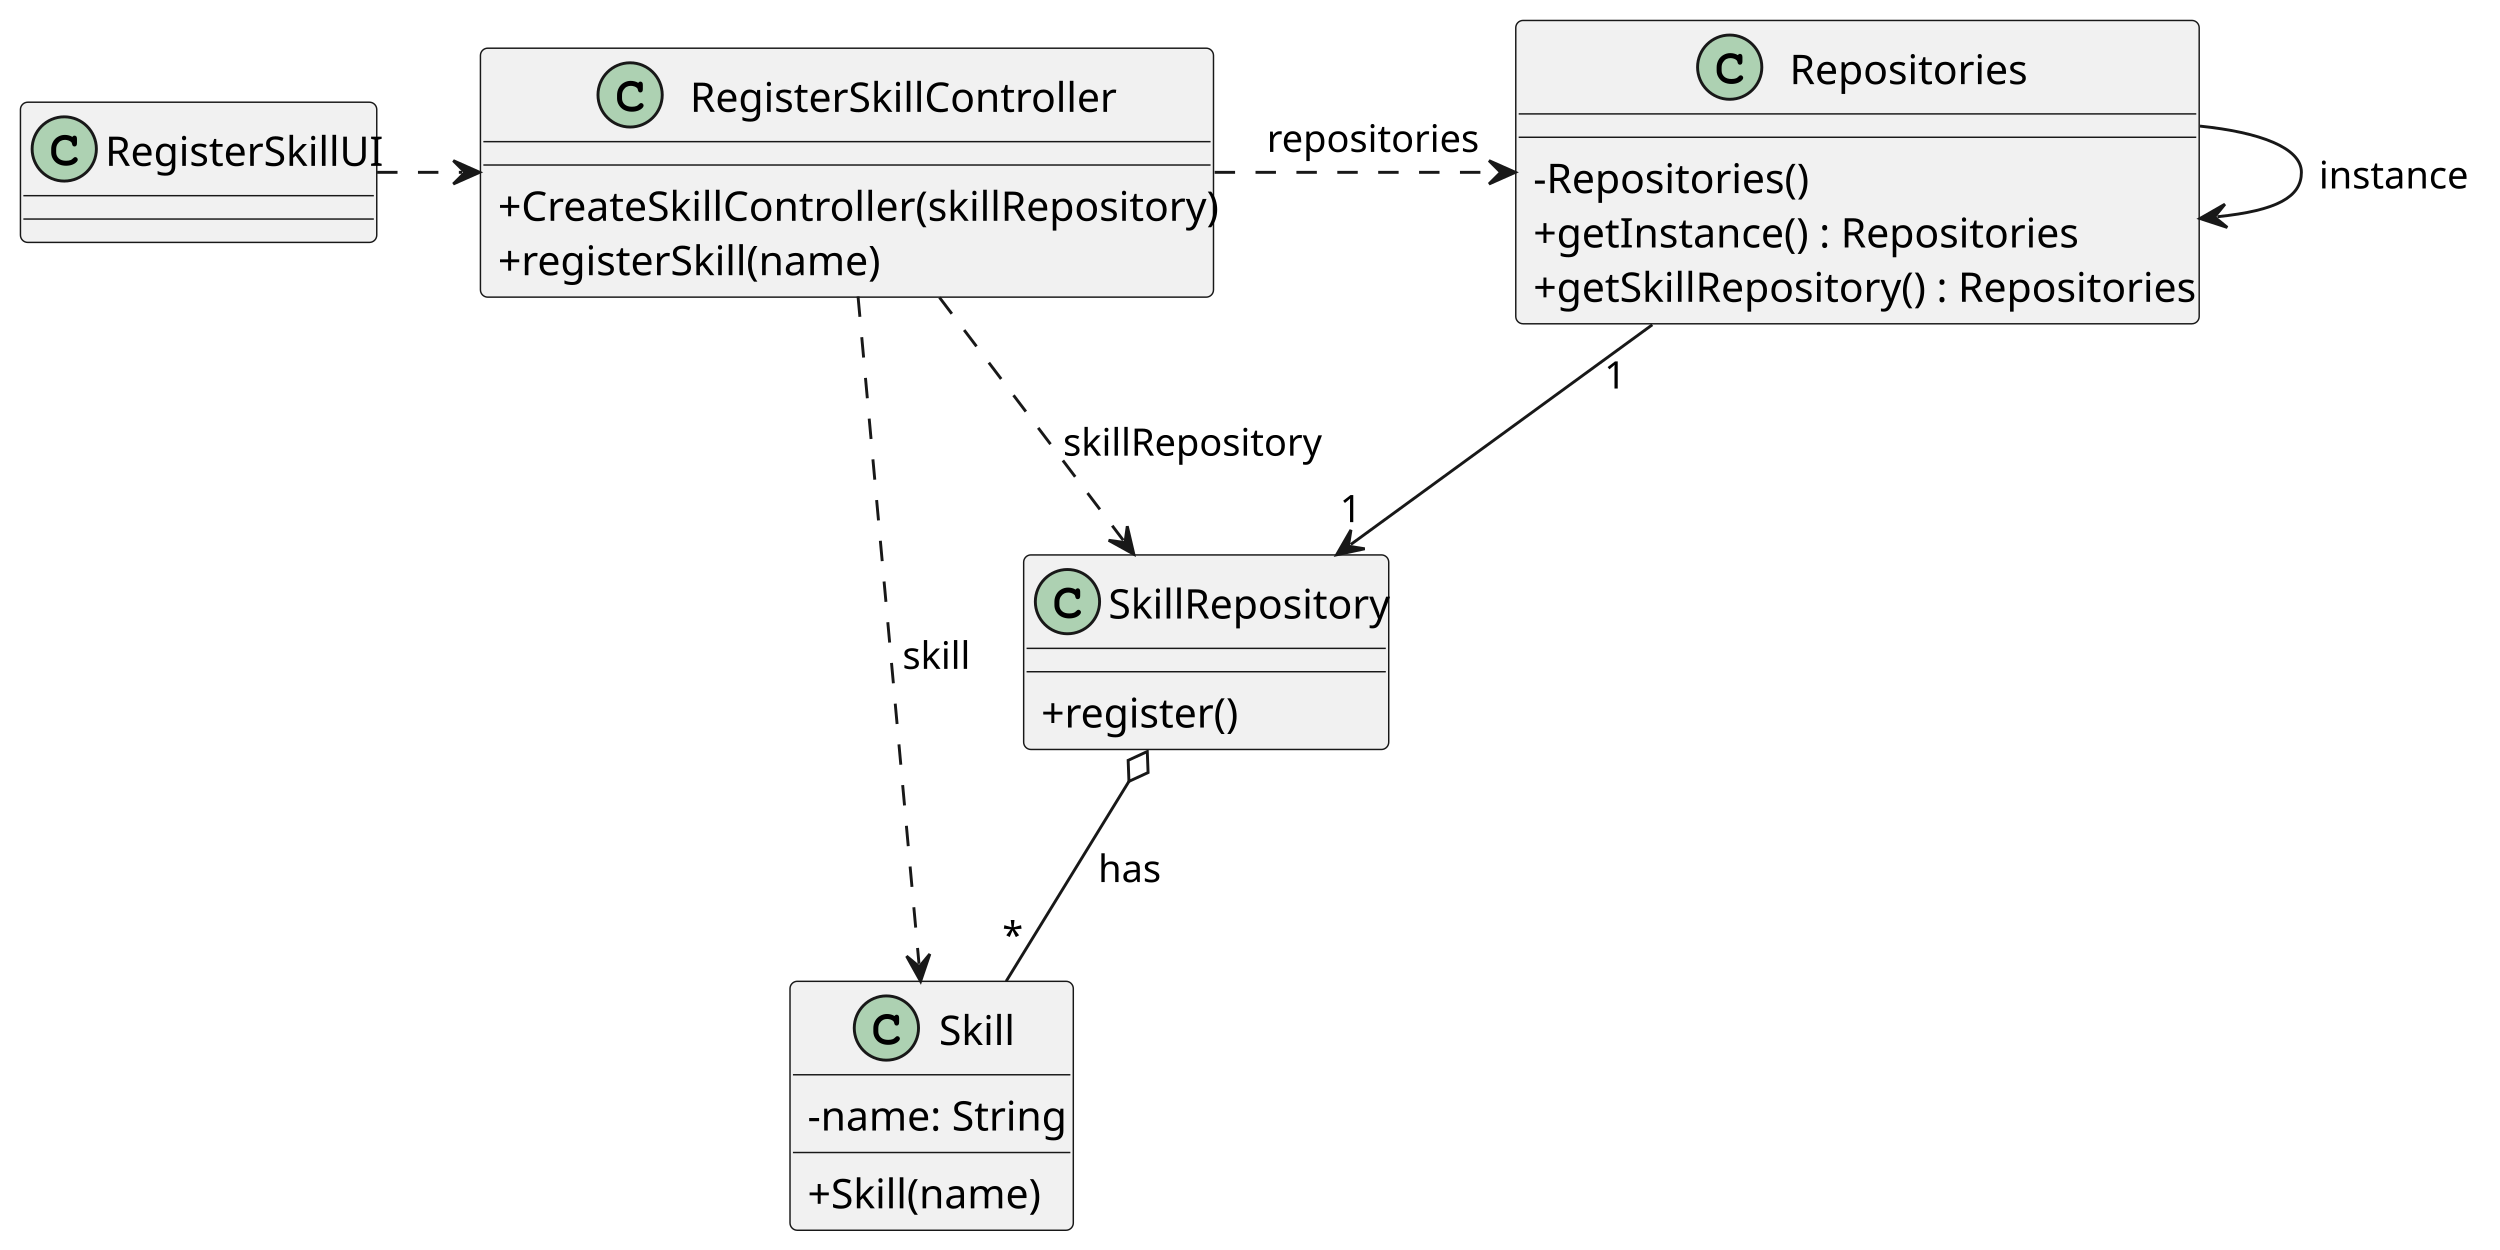
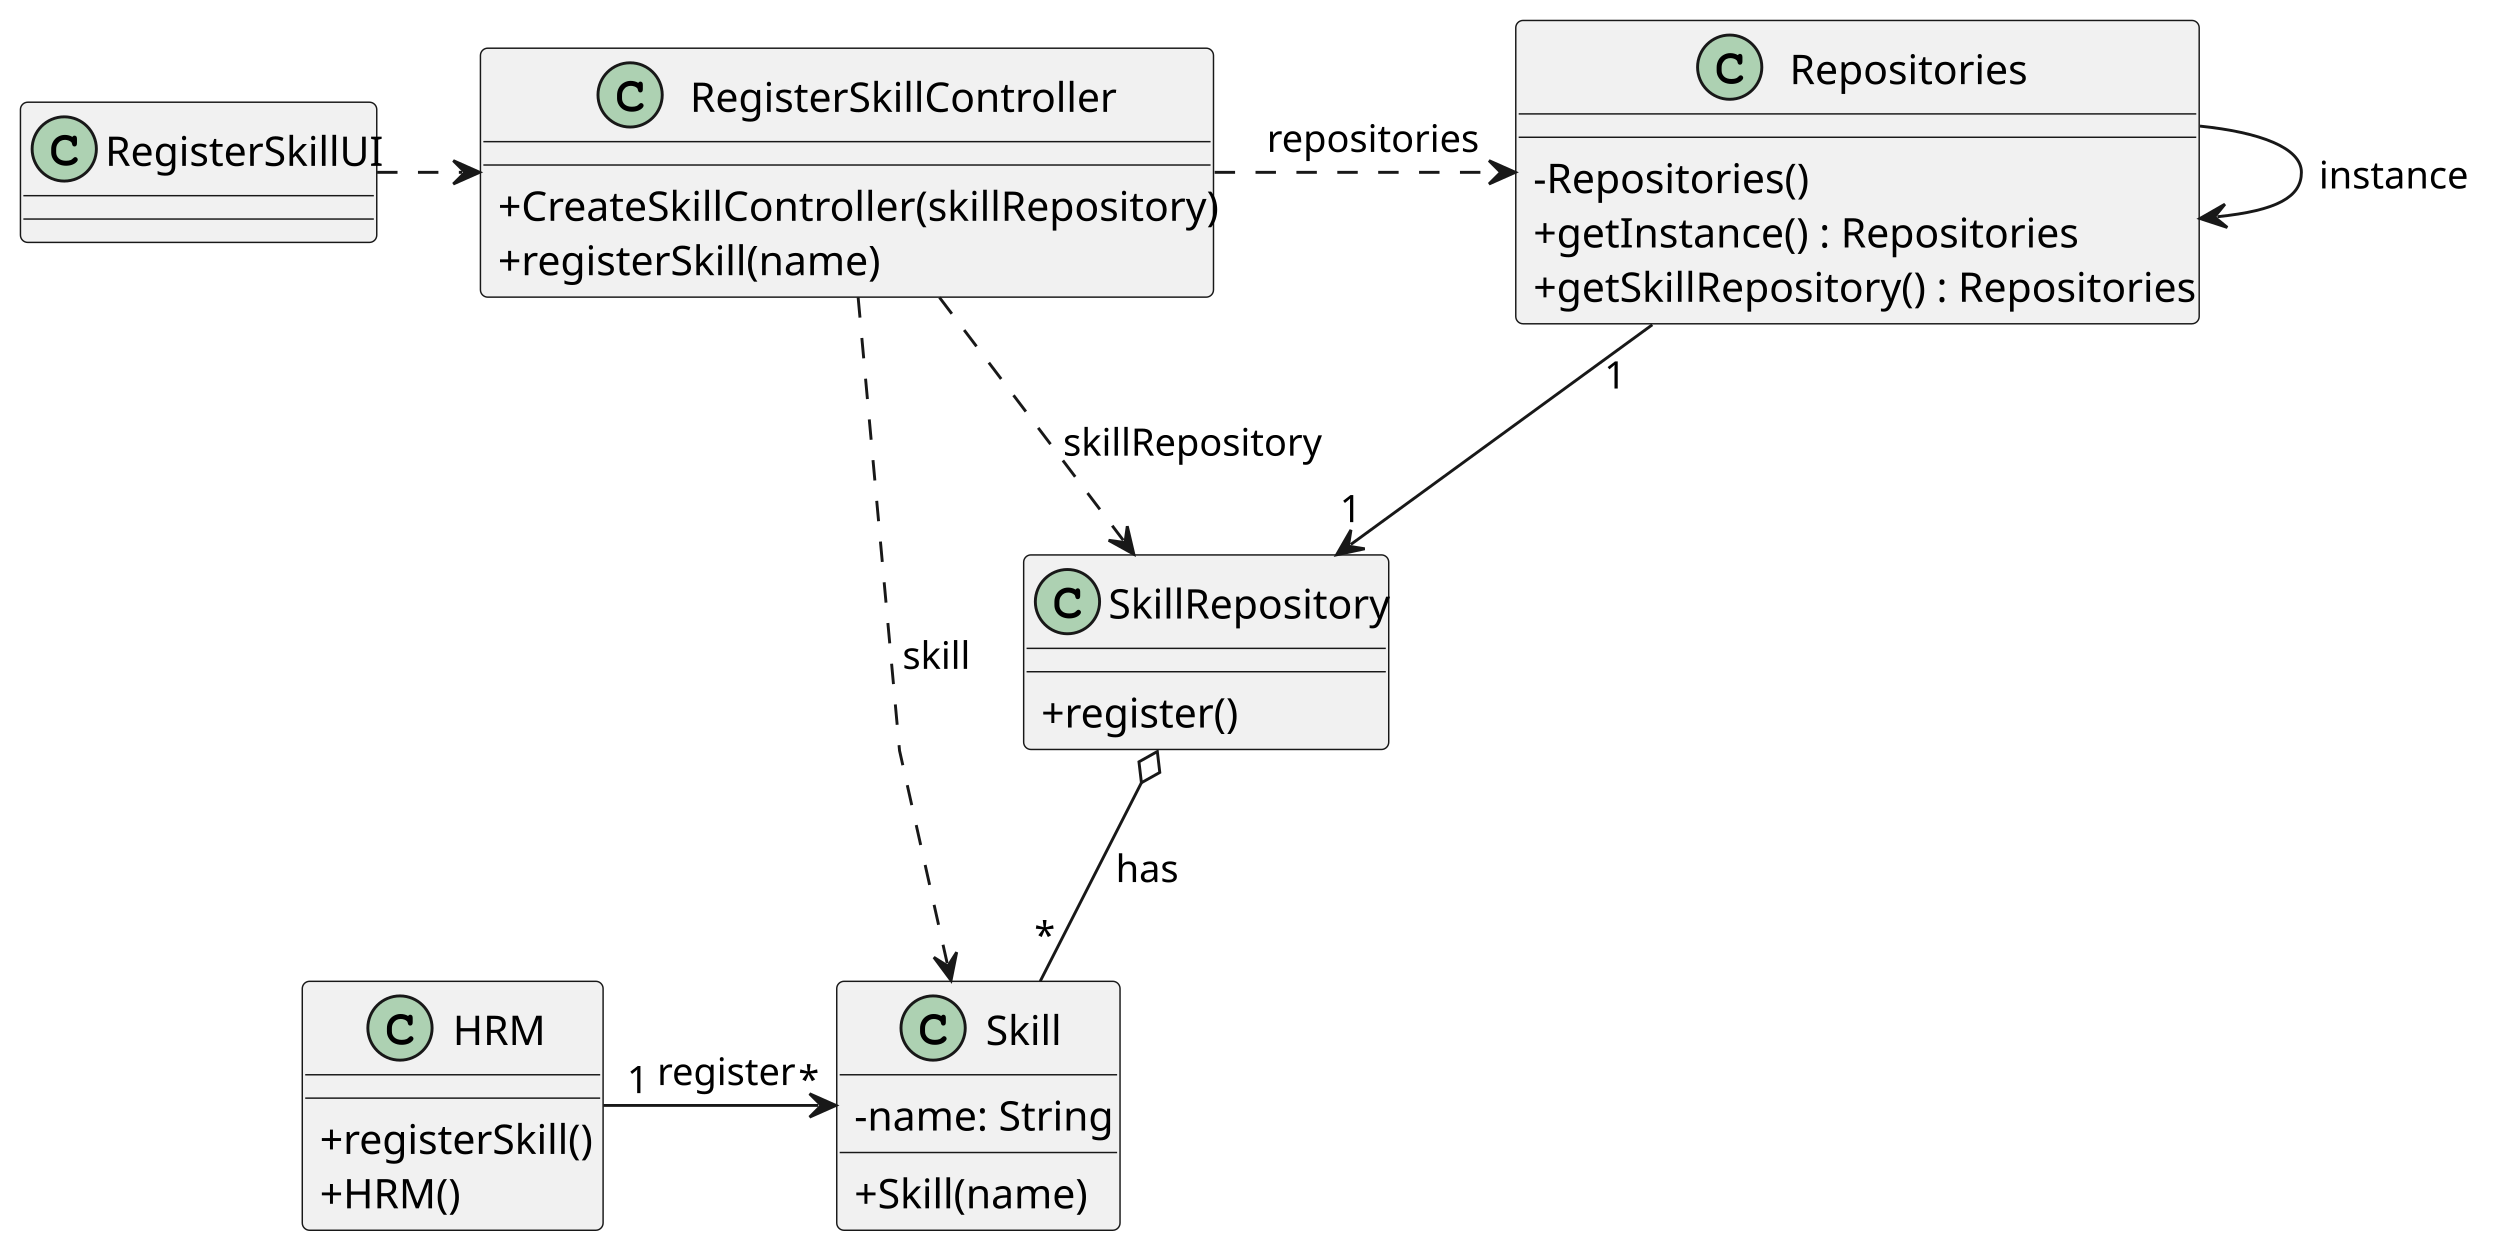
<svg xmlns="http://www.w3.org/2000/svg" contentStyleType="text/css" height="428px" preserveAspectRatio="none" style="width:856px;height:428px;background:#FFFFFF;" version="1.1" viewBox="0 0 856 428" width="856px" zoomAndPan="magnify">
  <defs />
  <g>
    <g id="elem_Skill">
-       <rect codeLine="11" fill="#F1F1F1" height="85.242" id="Skill" rx="2.5" ry="2.5" style="stroke:#181818;stroke-width:0.5;" width="97" x="270.5" y="336" />
-       <ellipse cx="303.5" cy="352" fill="#ADD1B2" rx="11" ry="11" style="stroke:#181818;stroke-width:1.0;" />
-       <path d="M306.266,347.875 Q306.422,347.656 306.609,347.547 Q306.797,347.438 307.016,347.438 Q307.391,347.438 307.625,347.703 Q307.859,347.953 307.859,348.562 L307.859,350.016 Q307.859,350.625 307.625,350.891 Q307.391,351.156 307.016,351.156 Q306.672,351.156 306.469,350.953 Q306.266,350.766 306.156,350.25 Q306.109,349.891 305.922,349.703 Q305.594,349.328 304.984,349.109 Q304.375,348.891 303.75,348.891 Q302.984,348.891 302.344,349.219 Q301.719,349.547 301.219,350.297 Q300.734,351.047 300.734,352.078 L300.734,353.172 Q300.734,354.406 301.625,355.234 Q302.516,356.047 304.109,356.047 Q305.047,356.047 305.703,355.797 Q306.094,355.641 306.516,355.203 Q306.781,354.938 306.922,354.859 Q307.078,354.781 307.281,354.781 Q307.609,354.781 307.859,355.047 Q308.125,355.297 308.125,355.641 Q308.125,355.984 307.781,356.391 Q307.281,356.969 306.484,357.297 Q305.406,357.75 304.109,357.75 Q302.594,357.75 301.391,357.125 Q300.406,356.625 299.719,355.562 Q299.031,354.484 299.031,353.203 L299.031,352.047 Q299.031,350.719 299.641,349.578 Q300.266,348.422 301.359,347.812 Q302.453,347.188 303.688,347.188 Q304.422,347.188 305.062,347.359 Q305.719,347.516 306.266,347.875 Z " fill="#000000" />
-       <text fill="#000000" font-family="sans-serif" font-size="14" lengthAdjust="spacing" textLength="25" x="321.5" y="357.797">Skill</text>
-       <line style="stroke:#181818;stroke-width:0.5;" x1="271.5" x2="366.5" y1="368" y2="368" />
-       <text fill="#000000" font-family="sans-serif" font-size="14" lengthAdjust="spacing" textLength="85" x="276.5" y="387.107">-name: String</text>
-       <line style="stroke:#181818;stroke-width:0.5;" x1="271.5" x2="366.5" y1="394.621" y2="394.621" />
-       <text fill="#000000" font-family="sans-serif" font-size="14" lengthAdjust="spacing" textLength="78" x="276.5" y="413.728">+Skill(name)</text>
+       <rect codeLine="11" fill="#F1F1F1" height="85.242" id="Skill" rx="2.5" ry="2.5" style="stroke:#181818;stroke-width:0.5;" width="97" x="286.5" y="336" />
+       <ellipse cx="319.5" cy="352" fill="#ADD1B2" rx="11" ry="11" style="stroke:#181818;stroke-width:1.0;" />
+       <path d="M322.266,347.875 Q322.422,347.656 322.609,347.547 Q322.797,347.438 323.016,347.438 Q323.391,347.438 323.625,347.703 Q323.859,347.953 323.859,348.562 L323.859,350.016 Q323.859,350.625 323.625,350.891 Q323.391,351.156 323.016,351.156 Q322.672,351.156 322.469,350.953 Q322.266,350.766 322.156,350.25 Q322.109,349.891 321.922,349.703 Q321.594,349.328 320.984,349.109 Q320.375,348.891 319.75,348.891 Q318.984,348.891 318.344,349.219 Q317.719,349.547 317.219,350.297 Q316.734,351.047 316.734,352.078 L316.734,353.172 Q316.734,354.406 317.625,355.234 Q318.516,356.047 320.109,356.047 Q321.047,356.047 321.703,355.797 Q322.094,355.641 322.516,355.203 Q322.781,354.938 322.922,354.859 Q323.078,354.781 323.281,354.781 Q323.609,354.781 323.859,355.047 Q324.125,355.297 324.125,355.641 Q324.125,355.984 323.781,356.391 Q323.281,356.969 322.484,357.297 Q321.406,357.75 320.109,357.75 Q318.594,357.75 317.391,357.125 Q316.406,356.625 315.719,355.562 Q315.031,354.484 315.031,353.203 L315.031,352.047 Q315.031,350.719 315.641,349.578 Q316.266,348.422 317.359,347.812 Q318.453,347.188 319.688,347.188 Q320.422,347.188 321.062,347.359 Q321.719,347.516 322.266,347.875 Z " fill="#000000" />
+       <text fill="#000000" font-family="sans-serif" font-size="14" lengthAdjust="spacing" textLength="25" x="337.5" y="357.797">Skill</text>
+       <line style="stroke:#181818;stroke-width:0.5;" x1="287.5" x2="382.5" y1="368" y2="368" />
+       <text fill="#000000" font-family="sans-serif" font-size="14" lengthAdjust="spacing" textLength="85" x="292.5" y="387.107">-name: String</text>
+       <line style="stroke:#181818;stroke-width:0.5;" x1="287.5" x2="382.5" y1="394.621" y2="394.621" />
+       <text fill="#000000" font-family="sans-serif" font-size="14" lengthAdjust="spacing" textLength="78" x="292.5" y="413.728">+Skill(name)</text>
+     </g>
+     <g id="elem_HRM">
+       <rect codeLine="17" fill="#F1F1F1" height="85.242" id="HRM" rx="2.5" ry="2.5" style="stroke:#181818;stroke-width:0.5;" width="103" x="103.5" y="336" />
+       <ellipse cx="136.95" cy="352" fill="#ADD1B2" rx="11" ry="11" style="stroke:#181818;stroke-width:1.0;" />
+       <path d="M139.716,347.875 Q139.872,347.656 140.059,347.547 Q140.247,347.438 140.466,347.438 Q140.841,347.438 141.075,347.703 Q141.309,347.953 141.309,348.562 L141.309,350.016 Q141.309,350.625 141.075,350.891 Q140.841,351.156 140.466,351.156 Q140.122,351.156 139.919,350.953 Q139.716,350.766 139.606,350.25 Q139.559,349.891 139.372,349.703 Q139.044,349.328 138.434,349.109 Q137.825,348.891 137.2,348.891 Q136.434,348.891 135.794,349.219 Q135.169,349.547 134.669,350.297 Q134.184,351.047 134.184,352.078 L134.184,353.172 Q134.184,354.406 135.075,355.234 Q135.966,356.047 137.559,356.047 Q138.497,356.047 139.153,355.797 Q139.544,355.641 139.966,355.203 Q140.231,354.938 140.372,354.859 Q140.528,354.781 140.731,354.781 Q141.059,354.781 141.309,355.047 Q141.575,355.297 141.575,355.641 Q141.575,355.984 141.231,356.391 Q140.731,356.969 139.934,357.297 Q138.856,357.75 137.559,357.75 Q136.044,357.75 134.841,357.125 Q133.856,356.625 133.169,355.562 Q132.481,354.484 132.481,353.203 L132.481,352.047 Q132.481,350.719 133.091,349.578 Q133.716,348.422 134.809,347.812 Q135.903,347.188 137.137,347.188 Q137.872,347.188 138.512,347.359 Q139.169,347.516 139.716,347.875 Z " fill="#000000" />
+       <text fill="#000000" font-family="sans-serif" font-size="14" lengthAdjust="spacing" textLength="30" x="155.05" y="357.797">HRM</text>
+       <line style="stroke:#181818;stroke-width:0.5;" x1="104.5" x2="205.5" y1="368" y2="368" />
+       <line style="stroke:#181818;stroke-width:0.5;" x1="104.5" x2="205.5" y1="376" y2="376" />
+       <text fill="#000000" font-family="sans-serif" font-size="14" lengthAdjust="spacing" textLength="91" x="109.5" y="395.107">+registerSkill()</text>
+       <text fill="#000000" font-family="sans-serif" font-size="14" lengthAdjust="spacing" textLength="48" x="109.5" y="413.728">+HRM()</text>
    </g>
    <g id="elem_RegisterSkillUI">
-       <rect codeLine="18" fill="#F1F1F1" height="48" id="RegisterSkillUI" rx="2.5" ry="2.5" style="stroke:#181818;stroke-width:0.5;" width="122" x="7" y="35" />
+       <rect codeLine="21" fill="#F1F1F1" height="48" id="RegisterSkillUI" rx="2.5" ry="2.5" style="stroke:#181818;stroke-width:0.5;" width="122" x="7" y="35" />
      <ellipse cx="22" cy="51" fill="#ADD1B2" rx="11" ry="11" style="stroke:#181818;stroke-width:1.0;" />
      <path d="M24.766,46.875 Q24.922,46.656 25.109,46.547 Q25.297,46.438 25.516,46.438 Q25.891,46.438 26.125,46.703 Q26.359,46.953 26.359,47.562 L26.359,49.016 Q26.359,49.625 26.125,49.891 Q25.891,50.156 25.516,50.156 Q25.172,50.156 24.969,49.953 Q24.766,49.766 24.656,49.25 Q24.609,48.891 24.422,48.703 Q24.094,48.328 23.484,48.109 Q22.875,47.891 22.25,47.891 Q21.484,47.891 20.844,48.219 Q20.219,48.547 19.719,49.297 Q19.234,50.047 19.234,51.078 L19.234,52.172 Q19.234,53.406 20.125,54.234 Q21.016,55.047 22.609,55.047 Q23.547,55.047 24.203,54.797 Q24.594,54.641 25.016,54.203 Q25.281,53.938 25.422,53.859 Q25.578,53.781 25.781,53.781 Q26.109,53.781 26.359,54.047 Q26.625,54.297 26.625,54.641 Q26.625,54.984 26.281,55.391 Q25.781,55.969 24.984,56.297 Q23.906,56.75 22.609,56.75 Q21.094,56.75 19.891,56.125 Q18.906,55.625 18.219,54.562 Q17.531,53.484 17.531,52.203 L17.531,51.047 Q17.531,49.719 18.141,48.578 Q18.766,47.422 19.859,46.812 Q20.953,46.188 22.188,46.188 Q22.922,46.188 23.562,46.359 Q24.219,46.516 24.766,46.875 Z " fill="#000000" />
      <text fill="#000000" font-family="sans-serif" font-size="14" lengthAdjust="spacing" textLength="90" x="36" y="56.797">RegisterSkillUI</text>
      <line style="stroke:#181818;stroke-width:0.5;" x1="8" x2="128" y1="67" y2="67" />
      <line style="stroke:#181818;stroke-width:0.5;" x1="8" x2="128" y1="75" y2="75" />
    </g>
    <g id="elem_RegisterSkillController">
-       <rect codeLine="22" fill="#F1F1F1" height="85.242" id="RegisterSkillController" rx="2.5" ry="2.5" style="stroke:#181818;stroke-width:0.5;" width="251" x="164.5" y="16.5" />
+       <rect codeLine="25" fill="#F1F1F1" height="85.242" id="RegisterSkillController" rx="2.5" ry="2.5" style="stroke:#181818;stroke-width:0.5;" width="251" x="164.5" y="16.5" />
      <ellipse cx="215.75" cy="32.5" fill="#ADD1B2" rx="11" ry="11" style="stroke:#181818;stroke-width:1.0;" />
      <path d="M218.516,28.375 Q218.672,28.156 218.859,28.047 Q219.047,27.938 219.266,27.938 Q219.641,27.938 219.875,28.203 Q220.109,28.453 220.109,29.062 L220.109,30.516 Q220.109,31.125 219.875,31.391 Q219.641,31.656 219.266,31.656 Q218.922,31.656 218.719,31.453 Q218.516,31.266 218.406,30.75 Q218.359,30.391 218.172,30.203 Q217.844,29.828 217.234,29.609 Q216.625,29.391 216,29.391 Q215.234,29.391 214.594,29.719 Q213.969,30.047 213.469,30.797 Q212.984,31.547 212.984,32.578 L212.984,33.672 Q212.984,34.906 213.875,35.734 Q214.766,36.547 216.359,36.547 Q217.297,36.547 217.953,36.297 Q218.344,36.141 218.766,35.703 Q219.031,35.438 219.172,35.359 Q219.328,35.281 219.531,35.281 Q219.859,35.281 220.109,35.547 Q220.375,35.797 220.375,36.141 Q220.375,36.484 220.031,36.891 Q219.531,37.469 218.734,37.797 Q217.656,38.25 216.359,38.25 Q214.844,38.25 213.641,37.625 Q212.656,37.125 211.969,36.062 Q211.281,34.984 211.281,33.703 L211.281,32.547 Q211.281,31.219 211.891,30.078 Q212.516,28.922 213.609,28.312 Q214.703,27.688 215.938,27.688 Q216.672,27.688 217.312,27.859 Q217.969,28.016 218.516,28.375 Z " fill="#000000" />
      <text fill="#000000" font-family="sans-serif" font-size="14" lengthAdjust="spacing" textLength="140" x="236.25" y="38.297">RegisterSkillController</text>
      <line style="stroke:#181818;stroke-width:0.5;" x1="165.5" x2="414.5" y1="48.5" y2="48.5" />
      <line style="stroke:#181818;stroke-width:0.5;" x1="165.5" x2="414.5" y1="56.5" y2="56.5" />
      <text fill="#000000" font-family="sans-serif" font-size="14" lengthAdjust="spacing" textLength="239" x="170.5" y="75.607">+CreateSkillController(skillRepository)</text>
      <text fill="#000000" font-family="sans-serif" font-size="14" lengthAdjust="spacing" textLength="126" x="170.5" y="94.228">+registerSkill(name)</text>
    </g>
    <g id="elem_Repositories">
-       <rect codeLine="27" fill="#F1F1F1" height="103.863" id="Repositories" rx="2.5" ry="2.5" style="stroke:#181818;stroke-width:0.5;" width="234" x="519" y="7" />
+       <rect codeLine="30" fill="#F1F1F1" height="103.863" id="Repositories" rx="2.5" ry="2.5" style="stroke:#181818;stroke-width:0.5;" width="234" x="519" y="7" />
      <ellipse cx="592.25" cy="23" fill="#ADD1B2" rx="11" ry="11" style="stroke:#181818;stroke-width:1.0;" />
      <path d="M595.016,18.875 Q595.172,18.656 595.359,18.547 Q595.547,18.438 595.766,18.438 Q596.141,18.438 596.375,18.703 Q596.609,18.953 596.609,19.562 L596.609,21.016 Q596.609,21.625 596.375,21.891 Q596.141,22.156 595.766,22.156 Q595.422,22.156 595.219,21.953 Q595.016,21.766 594.906,21.25 Q594.859,20.891 594.672,20.703 Q594.344,20.328 593.734,20.109 Q593.125,19.891 592.5,19.891 Q591.734,19.891 591.094,20.219 Q590.469,20.547 589.969,21.297 Q589.484,22.047 589.484,23.078 L589.484,24.172 Q589.484,25.406 590.375,26.234 Q591.266,27.047 592.859,27.047 Q593.797,27.047 594.453,26.797 Q594.844,26.641 595.266,26.203 Q595.531,25.938 595.672,25.859 Q595.828,25.781 596.031,25.781 Q596.359,25.781 596.609,26.047 Q596.875,26.297 596.875,26.641 Q596.875,26.984 596.531,27.391 Q596.031,27.969 595.234,28.297 Q594.156,28.75 592.859,28.75 Q591.344,28.75 590.141,28.125 Q589.156,27.625 588.469,26.562 Q587.781,25.484 587.781,24.203 L587.781,23.047 Q587.781,21.719 588.391,20.578 Q589.016,19.422 590.109,18.812 Q591.203,18.188 592.438,18.188 Q593.172,18.188 593.812,18.359 Q594.469,18.516 595.016,18.875 Z " fill="#000000" />
      <text fill="#000000" font-family="sans-serif" font-size="14" lengthAdjust="spacing" textLength="79" x="612.75" y="28.797">Repositories</text>
      <line style="stroke:#181818;stroke-width:0.5;" x1="520" x2="752" y1="39" y2="39" />
      <line style="stroke:#181818;stroke-width:0.5;" x1="520" x2="752" y1="47" y2="47" />
      <text fill="#000000" font-family="sans-serif" font-size="14" lengthAdjust="spacing" textLength="94" x="525" y="66.107">-Repositories()</text>
      <text fill="#000000" font-family="sans-serif" font-size="14" lengthAdjust="spacing" textLength="182" x="525" y="84.728">+getInstance() : Repositories</text>
      <text fill="#000000" font-family="sans-serif" font-size="14" lengthAdjust="spacing" textLength="222" x="525" y="103.35">+getSkillRepository() : Repositories</text>
    </g>
    <g id="elem_SkillRepository">
-       <rect codeLine="33" fill="#F1F1F1" height="66.621" id="SkillRepository" rx="2.5" ry="2.5" style="stroke:#181818;stroke-width:0.5;" width="125" x="350.5" y="190" />
+       <rect codeLine="36" fill="#F1F1F1" height="66.621" id="SkillRepository" rx="2.5" ry="2.5" style="stroke:#181818;stroke-width:0.5;" width="125" x="350.5" y="190" />
      <ellipse cx="365.5" cy="206" fill="#ADD1B2" rx="11" ry="11" style="stroke:#181818;stroke-width:1.0;" />
      <path d="M368.266,201.875 Q368.422,201.656 368.609,201.547 Q368.797,201.438 369.016,201.438 Q369.391,201.438 369.625,201.703 Q369.859,201.953 369.859,202.562 L369.859,204.016 Q369.859,204.625 369.625,204.891 Q369.391,205.156 369.016,205.156 Q368.672,205.156 368.469,204.953 Q368.266,204.766 368.156,204.25 Q368.109,203.891 367.922,203.703 Q367.594,203.328 366.984,203.109 Q366.375,202.891 365.75,202.891 Q364.984,202.891 364.344,203.219 Q363.719,203.547 363.219,204.297 Q362.734,205.047 362.734,206.078 L362.734,207.172 Q362.734,208.406 363.625,209.234 Q364.516,210.047 366.109,210.047 Q367.047,210.047 367.703,209.797 Q368.094,209.641 368.516,209.203 Q368.781,208.938 368.922,208.859 Q369.078,208.781 369.281,208.781 Q369.609,208.781 369.859,209.047 Q370.125,209.297 370.125,209.641 Q370.125,209.984 369.781,210.391 Q369.281,210.969 368.484,211.297 Q367.406,211.75 366.109,211.75 Q364.594,211.75 363.391,211.125 Q362.406,210.625 361.719,209.562 Q361.031,208.484 361.031,207.203 L361.031,206.047 Q361.031,204.719 361.641,203.578 Q362.266,202.422 363.359,201.812 Q364.453,201.188 365.688,201.188 Q366.422,201.188 367.062,201.359 Q367.719,201.516 368.266,201.875 Z " fill="#000000" />
      <text fill="#000000" font-family="sans-serif" font-size="14" lengthAdjust="spacing" textLength="93" x="379.5" y="211.797">SkillRepository</text>
      <line style="stroke:#181818;stroke-width:0.5;" x1="351.5" x2="474.5" y1="222" y2="222" />
      <line style="stroke:#181818;stroke-width:0.5;" x1="351.5" x2="474.5" y1="230" y2="230" />
      <text fill="#000000" font-family="sans-serif" font-size="14" lengthAdjust="spacing" textLength="66" x="356.5" y="249.107">+register()</text>
    </g>
    <g id="link_RegisterSkillUI_RegisterSkillController">
-       <path codeLine="38" d="M129.11,59 C136.78,59 142,59 142,59 C142,59 145.77,59 158.2,59 " fill="none" id="RegisterSkillUI-to-RegisterSkillController" style="stroke:#181818;stroke-width:1.0;stroke-dasharray:7.0,7.0;" />
+       <path codeLine="41" d="M129.11,59 C136.78,59 142,59 142,59 C142,59 145.77,59 158.2,59 " fill="none" id="RegisterSkillUI-to-RegisterSkillController" style="stroke:#181818;stroke-width:1.0;stroke-dasharray:7.0,7.0;" />
      <polygon fill="#181818" points="164.2,59,155.2,55,159.2,59,155.2,63,164.2,59" style="stroke:#181818;stroke-width:1.0;" />
    </g>
    <g id="link_RegisterSkillController_Repositories">
-       <path codeLine="39" d="M415.89,59 C449.51,59 479.7,59 512.83,59 " fill="none" id="RegisterSkillController-to-Repositories" style="stroke:#181818;stroke-width:1.0;stroke-dasharray:7.0,7.0;" />
+       <path codeLine="42" d="M415.89,59 C449.51,59 479.7,59 512.83,59 " fill="none" id="RegisterSkillController-to-Repositories" style="stroke:#181818;stroke-width:1.0;stroke-dasharray:7.0,7.0;" />
      <polygon fill="#181818" points="518.83,59,509.83,55,513.83,59,509.83,63,518.83,59" style="stroke:#181818;stroke-width:1.0;" />
      <text fill="#000000" font-family="sans-serif" font-size="13" lengthAdjust="spacing" textLength="67" x="433.75" y="52.028">repositories</text>
    </g>
    <g id="link_Repositories_Repositories">
-       <path codeLine="40" d="M753.27,43.18 C773.75,45.29 788,50.56 788,59 C788,67.44 779.718,72.095 759.238,74.205 " fill="none" id="Repositories-to-Repositories" style="stroke:#181818;stroke-width:1.0;" />
+       <path codeLine="43" d="M753.27,43.18 C773.75,45.29 788,50.56 788,59 C788,67.44 779.718,72.095 759.238,74.205 " fill="none" id="Repositories-to-Repositories" style="stroke:#181818;stroke-width:1.0;" />
      <polygon fill="#181818" points="753.27,74.82,762.633,77.877,758.244,74.308,761.813,69.919,753.27,74.82" style="stroke:#181818;stroke-width:1.0;" />
      <text fill="#000000" font-family="sans-serif" font-size="13" lengthAdjust="spacing" textLength="49" x="794" y="64.528">instance</text>
    </g>
    <g id="link_Repositories_SkillRepository">
-       <path codeLine="41" d="M565.75,111.19 C530.38,136.96 493.429,163.896 462.499,186.436 " fill="none" id="Repositories-to-SkillRepository" style="stroke:#181818;stroke-width:1.0;" />
+       <path codeLine="44" d="M565.75,111.19 C530.38,136.96 493.429,163.896 462.499,186.436 " fill="none" id="Repositories-to-SkillRepository" style="stroke:#181818;stroke-width:1.0;" />
      <polygon fill="#181818" points="457.65,189.97,467.279,187.902,461.691,187.025,462.568,181.437,457.65,189.97" style="stroke:#181818;stroke-width:1.0;" />
      <text fill="#000000" font-family="sans-serif" font-size="13" lengthAdjust="spacing" textLength="7" x="549.301" y="133.022">1</text>
      <text fill="#000000" font-family="sans-serif" font-size="13" lengthAdjust="spacing" textLength="7" x="458.751" y="178.79">1</text>
    </g>
    <g id="link_SkillRepository_Skill">
-       <path codeLine="42" d="M386.55,267.546 C372.421,290.556 359.7,311.26 344.51,335.98 " fill="none" id="SkillRepository-backto-Skill" style="stroke:#181818;stroke-width:1.0;" />
-       <polygon fill="none" points="392.83,257.32,386.282,260.34,386.55,267.546,393.099,264.526,392.83,257.32" style="stroke:#181818;stroke-width:1.0;" />
-       <text fill="#000000" font-family="sans-serif" font-size="13" lengthAdjust="spacing" textLength="21" x="376" y="302.028">has</text>
-       <text fill="#000000" font-family="sans-serif" font-size="13" lengthAdjust="spacing" textLength="5" x="343.177" y="324.881">*</text>
+       <path codeLine="45" d="M390.82,268.011 C379.09,291.021 368.77,311.26 356.17,335.98 " fill="none" id="SkillRepository-backto-Skill" style="stroke:#181818;stroke-width:1.0;" />
+       <polygon fill="none" points="396.27,257.32,389.981,260.849,390.82,268.011,397.109,264.482,396.27,257.32" style="stroke:#181818;stroke-width:1.0;" />
+       <text fill="#000000" font-family="sans-serif" font-size="13" lengthAdjust="spacing" textLength="21" x="382" y="302.028">has</text>
+       <text fill="#000000" font-family="sans-serif" font-size="13" lengthAdjust="spacing" textLength="5" x="354.146" y="324.881">*</text>
    </g>
    <g id="link_RegisterSkillController_SkillRepository">
-       <path codeLine="43" d="M321.68,101.85 C342.39,129.21 365.439,159.666 384.599,184.976 " fill="none" id="RegisterSkillController-to-SkillRepository" style="stroke:#181818;stroke-width:1.0;stroke-dasharray:7.0,7.0;" />
+       <path codeLine="46" d="M321.68,101.85 C342.39,129.21 365.439,159.666 384.599,184.976 " fill="none" id="RegisterSkillController-to-SkillRepository" style="stroke:#181818;stroke-width:1.0;stroke-dasharray:7.0,7.0;" />
      <polygon fill="#181818" points="388.22,189.76,385.977,180.17,385.202,185.774,379.599,184.999,388.22,189.76" style="stroke:#181818;stroke-width:1.0;" />
      <text fill="#000000" font-family="sans-serif" font-size="13" lengthAdjust="spacing" textLength="85" x="364" y="156.028">skillRepository</text>
    </g>
    <g id="link_RegisterSkillController_Skill">
-       <path codeLine="44" d="M293.79,101.51 C299.35,162.36 309.104,269.155 314.664,330.005 " fill="none" id="RegisterSkillController-to-Skill" style="stroke:#181818;stroke-width:1.0;stroke-dasharray:7.0,7.0;" />
-       <polygon fill="#181818" points="315.21,335.98,318.375,326.653,314.755,331.001,310.408,327.381,315.21,335.98" style="stroke:#181818;stroke-width:1.0;" />
+       <path codeLine="47" d="M293.82,101.78 C299.1,159.61 308,257 308,257 C308,257 316.518,295.035 324.318,329.835 " fill="none" id="RegisterSkillController-to-Skill" style="stroke:#181818;stroke-width:1.0;stroke-dasharray:7.0,7.0;" />
+       <polygon fill="#181818" points="325.63,335.69,327.565,326.033,324.536,330.811,319.758,327.783,325.63,335.69" style="stroke:#181818;stroke-width:1.0;" />
      <text fill="#000000" font-family="sans-serif" font-size="13" lengthAdjust="spacing" textLength="23" x="309" y="229.028">skill</text>
+     </g>
+     <g id="link_HRM_Skill">
+       <path codeLine="48" d="M206.58,378.5 C231.62,378.5 255.54,378.5 280.2,378.5 " fill="none" id="HRM-to-Skill" style="stroke:#181818;stroke-width:1.0;" />
+       <polygon fill="#181818" points="286.2,378.5,277.2,374.5,281.2,378.5,277.2,382.5,286.2,378.5" style="stroke:#181818;stroke-width:1.0;" />
+       <text fill="#000000" font-family="sans-serif" font-size="13" lengthAdjust="spacing" textLength="43" x="225" y="371.528">register</text>
+       <text fill="#000000" font-family="sans-serif" font-size="13" lengthAdjust="spacing" textLength="7" x="214.67" y="374.284">1</text>
+       <text fill="#000000" font-family="sans-serif" font-size="13" lengthAdjust="spacing" textLength="5" x="273.345" y="374.231">*</text>
    </g>
  </g>
</svg>
